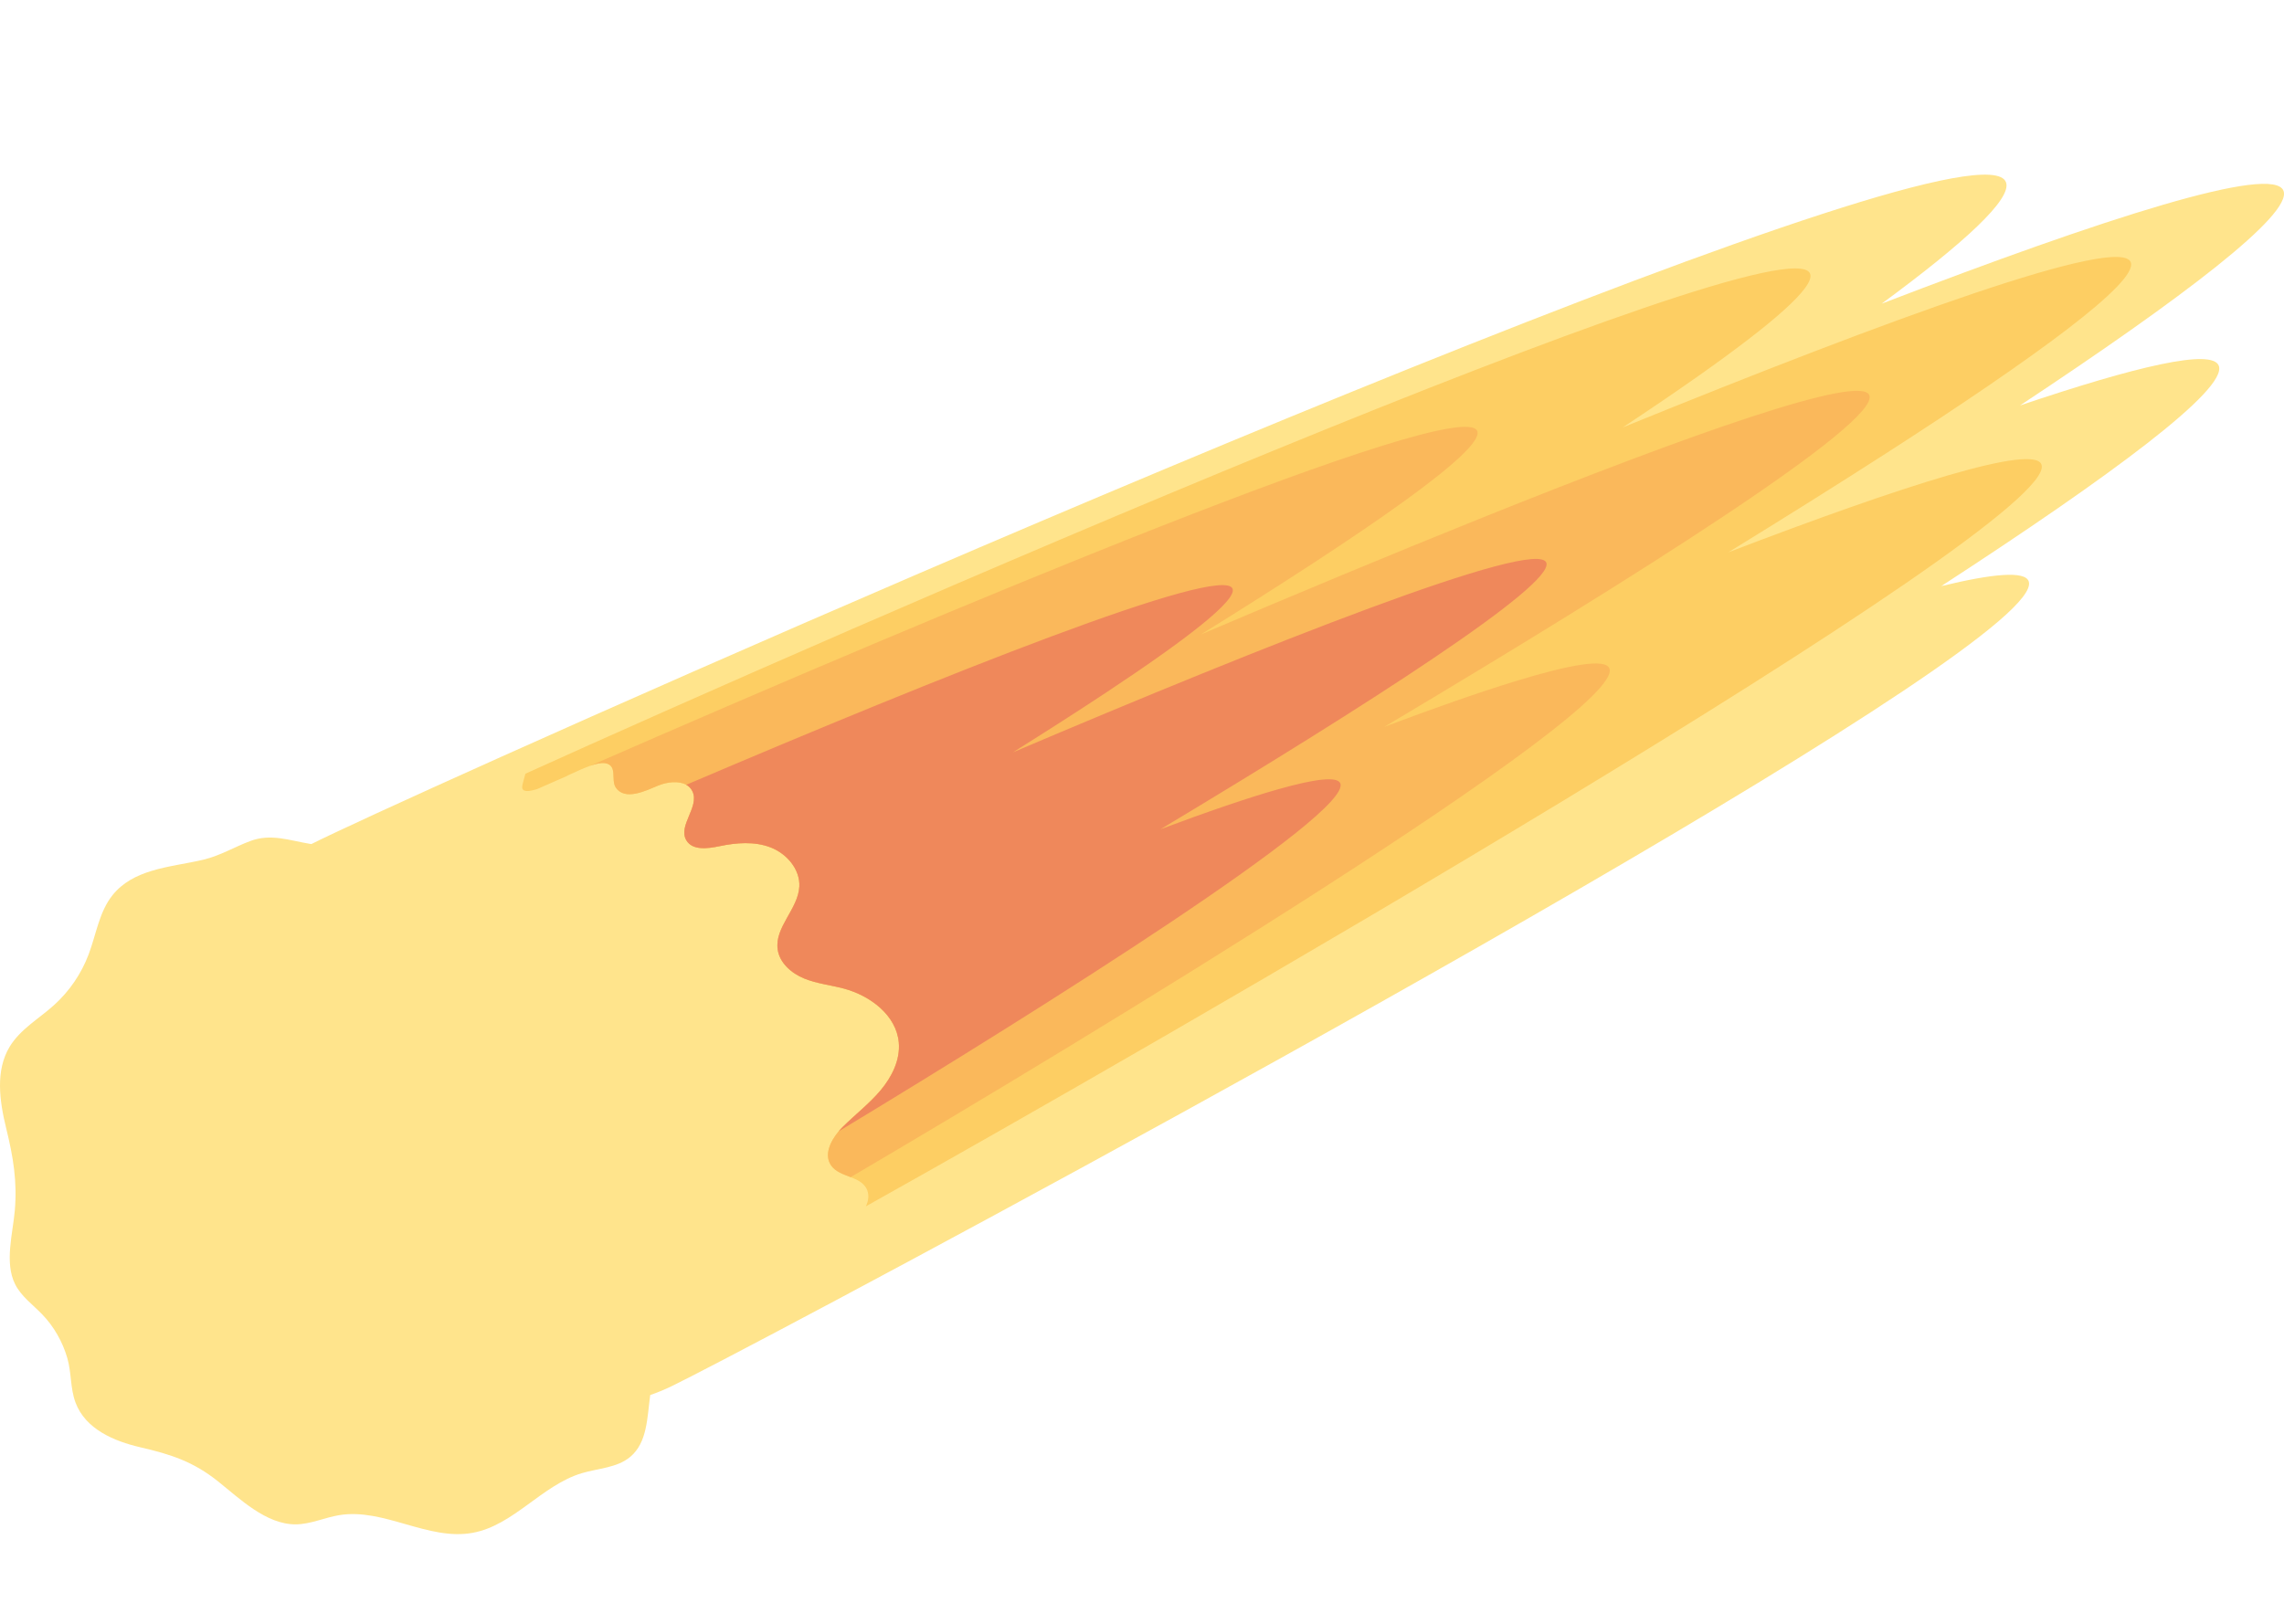
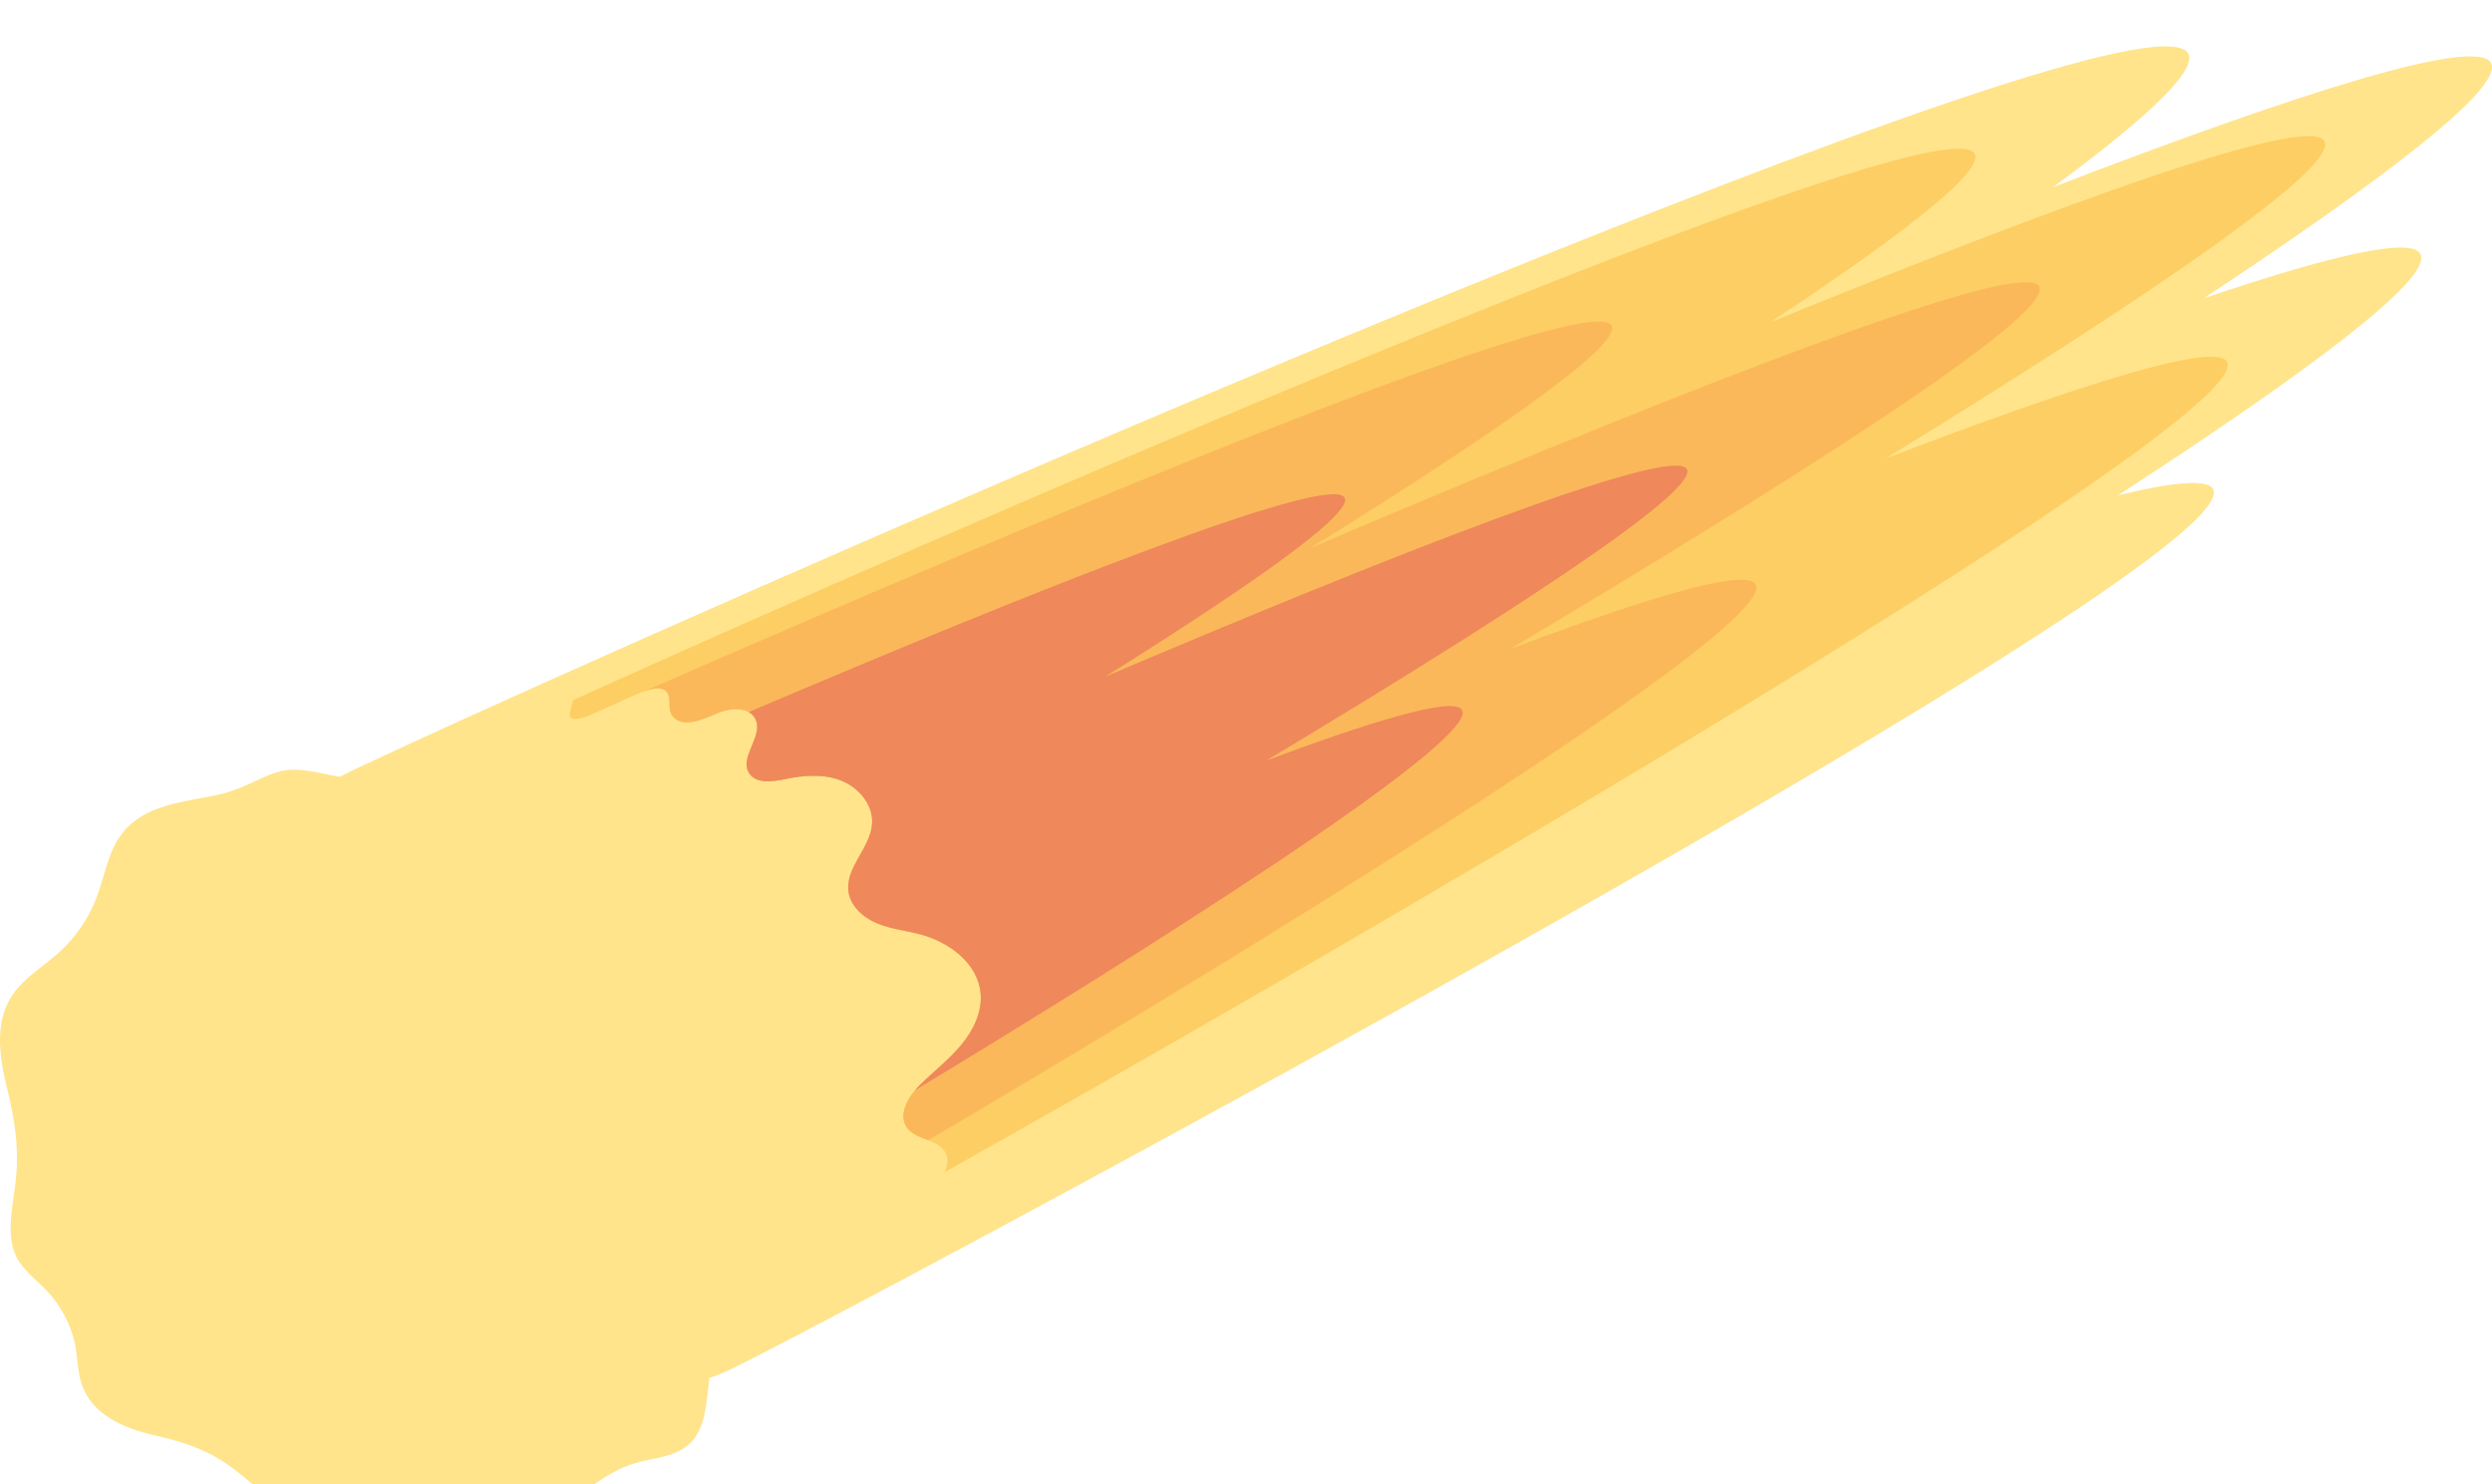
- <svg xmlns="http://www.w3.org/2000/svg" width="180" height="128" viewBox="0 0 215 120" fill="none">
+ <svg xmlns="http://www.w3.org/2000/svg" width="215" height="128" viewBox="0 0 215 120" fill="none">
  <path d="M0.916 82.098C1.914 80.458 3.671 79.469 5.095 78.183C6.534 76.883 7.658 75.233 8.344 73.415C9.057 71.526 9.335 69.405 10.599 67.832C11.555 66.643 12.846 65.99 14.25 65.561C15.849 65.071 17.595 64.87 19.152 64.497C20.769 64.108 22.055 63.301 23.574 62.737C25.498 62.023 27.208 62.679 29.134 63.001C29.193 63.011 29.254 63.02 29.314 63.026C31.325 62.011 37.859 58.994 47.217 54.796C88.852 36.123 186.322 -5.987 188.829 0.716C189.419 2.285 184.896 6.433 177.132 12.146L177.131 12.147C198.233 4.036 214.004 -1.017 214.954 1.527C215.787 3.756 205.482 11.588 190.148 21.733C201.112 18.027 208.254 16.352 208.862 17.997C209.685 20.22 198.855 28.264 182.737 38.741C187.633 37.553 190.628 37.292 190.97 38.297C192.876 43.907 113.475 87.447 78.705 105.974C70.446 110.376 64.701 113.363 63.169 114.099C62.525 114.407 61.87 114.676 61.207 114.906C60.915 117.067 60.936 119.366 59.339 120.716C58.096 121.766 56.322 121.797 54.765 122.264C51.001 123.394 48.357 127.172 44.492 127.879C40.301 128.645 36.144 125.527 31.94 126.213C30.554 126.44 29.233 127.075 27.829 127.081C25.044 127.092 22.568 124.664 20.525 123.035C18.192 121.175 16.111 120.496 13.198 119.822C10.758 119.257 8.029 118.12 7.101 115.592C6.609 114.251 6.735 112.806 6.339 111.435C5.893 109.891 5.076 108.451 3.959 107.296C3.076 106.383 1.994 105.611 1.423 104.473C0.404 102.441 1.207 99.689 1.393 97.544C1.633 94.78 1.241 92.468 0.579 89.775C-0.047 87.218 -0.45 84.346 0.916 82.098Z" fill="#FFE48C" />
  <path d="M49.158 57.602C49.178 57.403 49.319 56.921 49.459 56.405C78.148 43.39 168.389 3.919 170.393 9.336C170.854 10.582 166.754 14.106 159.836 18.981C157.724 20.469 155.347 22.083 152.758 23.798C178.035 13.502 199.609 5.637 200.577 8.256C201.272 10.135 191.587 17.2 177.502 26.266C172.955 29.192 167.952 32.326 162.691 35.56C179.292 29.206 191.447 25.34 192.169 27.29C194.204 32.786 107.377 82.682 81.508 97.137C81.777 96.594 81.839 95.951 81.547 95.431C81.243 94.888 80.673 94.625 80.073 94.39C79.382 94.119 78.653 93.883 78.241 93.298C77.553 92.319 78.142 91.034 78.948 90.075C79.071 89.929 79.198 89.79 79.328 89.662C80.497 88.496 81.823 87.484 82.887 86.22C83.951 84.956 84.754 83.353 84.605 81.705C84.372 79.138 81.913 77.297 79.43 76.633C78.185 76.3 76.882 76.17 75.691 75.682C74.5 75.193 73.387 74.227 73.204 72.949C72.904 70.849 75.138 69.146 75.243 67.026C75.325 65.396 74.052 63.926 72.534 63.342C71.016 62.756 69.317 62.896 67.724 63.229C66.614 63.461 65.178 63.65 64.605 62.669C63.797 61.287 65.865 59.528 65.188 58.076C65.055 57.791 64.849 57.586 64.598 57.446C63.882 57.048 62.797 57.179 61.971 57.515C60.872 57.963 58.801 59.029 57.946 57.672C57.497 56.961 58.162 55.62 56.973 55.415C56.611 55.352 56.123 55.457 55.527 55.671C54.975 55.868 54.331 56.159 53.606 56.497C53.532 56.531 53.42 56.587 53.281 56.657C52.364 57.059 51.462 57.456 50.576 57.846C49.751 58.109 49.101 58.157 49.158 57.602Z" fill="#FDCE63" />
  <path d="M139.063 24.156C139.732 25.973 128.401 33.76 113.052 43.289C121.941 39.506 131.043 35.711 139.466 32.325C159.203 24.393 175.208 18.72 175.968 20.78C176.919 23.36 154.479 37.597 130.313 51.989C134.963 50.242 139.137 48.774 142.527 47.731C147.764 46.12 151.133 45.526 151.499 46.493C153.058 50.603 101.606 81.748 80.074 94.39C79.383 94.119 78.654 93.883 78.242 93.298C77.554 92.318 78.144 91.034 78.95 90.074C79.072 89.929 79.199 89.79 79.329 89.662C80.498 88.496 81.825 87.484 82.888 86.22C83.952 84.956 84.755 83.353 84.606 81.705C84.374 79.137 81.914 77.297 79.431 76.633C78.187 76.3 76.883 76.17 75.692 75.682C74.501 75.193 73.388 74.227 73.206 72.949C72.906 70.849 75.139 69.146 75.245 67.026C75.326 65.396 74.054 63.926 72.536 63.341C71.017 62.756 69.318 62.896 67.725 63.228C66.615 63.461 65.179 63.65 64.606 62.669C63.798 61.286 65.866 59.528 65.189 58.075C65.056 57.791 64.85 57.586 64.599 57.446C63.883 57.048 62.798 57.179 61.973 57.515C60.873 57.963 58.803 59.029 57.947 57.672C57.498 56.96 58.163 55.62 56.974 55.415C56.612 55.352 56.124 55.457 55.528 55.671C88.394 41.277 137.74 20.561 139.063 24.156Z" fill="#FAB85B" />
  <path d="M116.027 38.993C116.433 40.092 111.625 43.794 104.16 48.736C101.517 50.487 98.541 52.393 95.346 54.394C119.046 44.317 144.669 34.132 145.561 36.539C146.343 38.651 128.484 50.086 109.243 61.633C113.628 59.994 117.485 58.664 120.407 57.843C123.775 56.895 125.903 56.622 126.17 57.321C127.25 60.159 98.336 78.353 78.949 90.076C79.072 89.93 79.199 89.791 79.329 89.663C80.498 88.497 81.824 87.485 82.888 86.221C83.952 84.957 84.755 83.354 84.606 81.706C84.373 79.138 81.914 77.298 79.431 76.634C78.186 76.301 76.883 76.171 75.692 75.683C74.501 75.194 73.388 74.228 73.205 72.95C72.905 70.85 75.139 69.147 75.244 67.027C75.326 65.397 74.053 63.927 72.535 63.342C71.017 62.757 69.317 62.897 67.724 63.23C66.615 63.462 65.179 63.651 64.605 62.67C63.798 61.288 65.866 59.529 65.189 58.077C65.056 57.792 64.85 57.587 64.599 57.447C88.58 47.212 115.136 36.582 116.027 38.993Z" fill="#EF885B" />
</svg>
